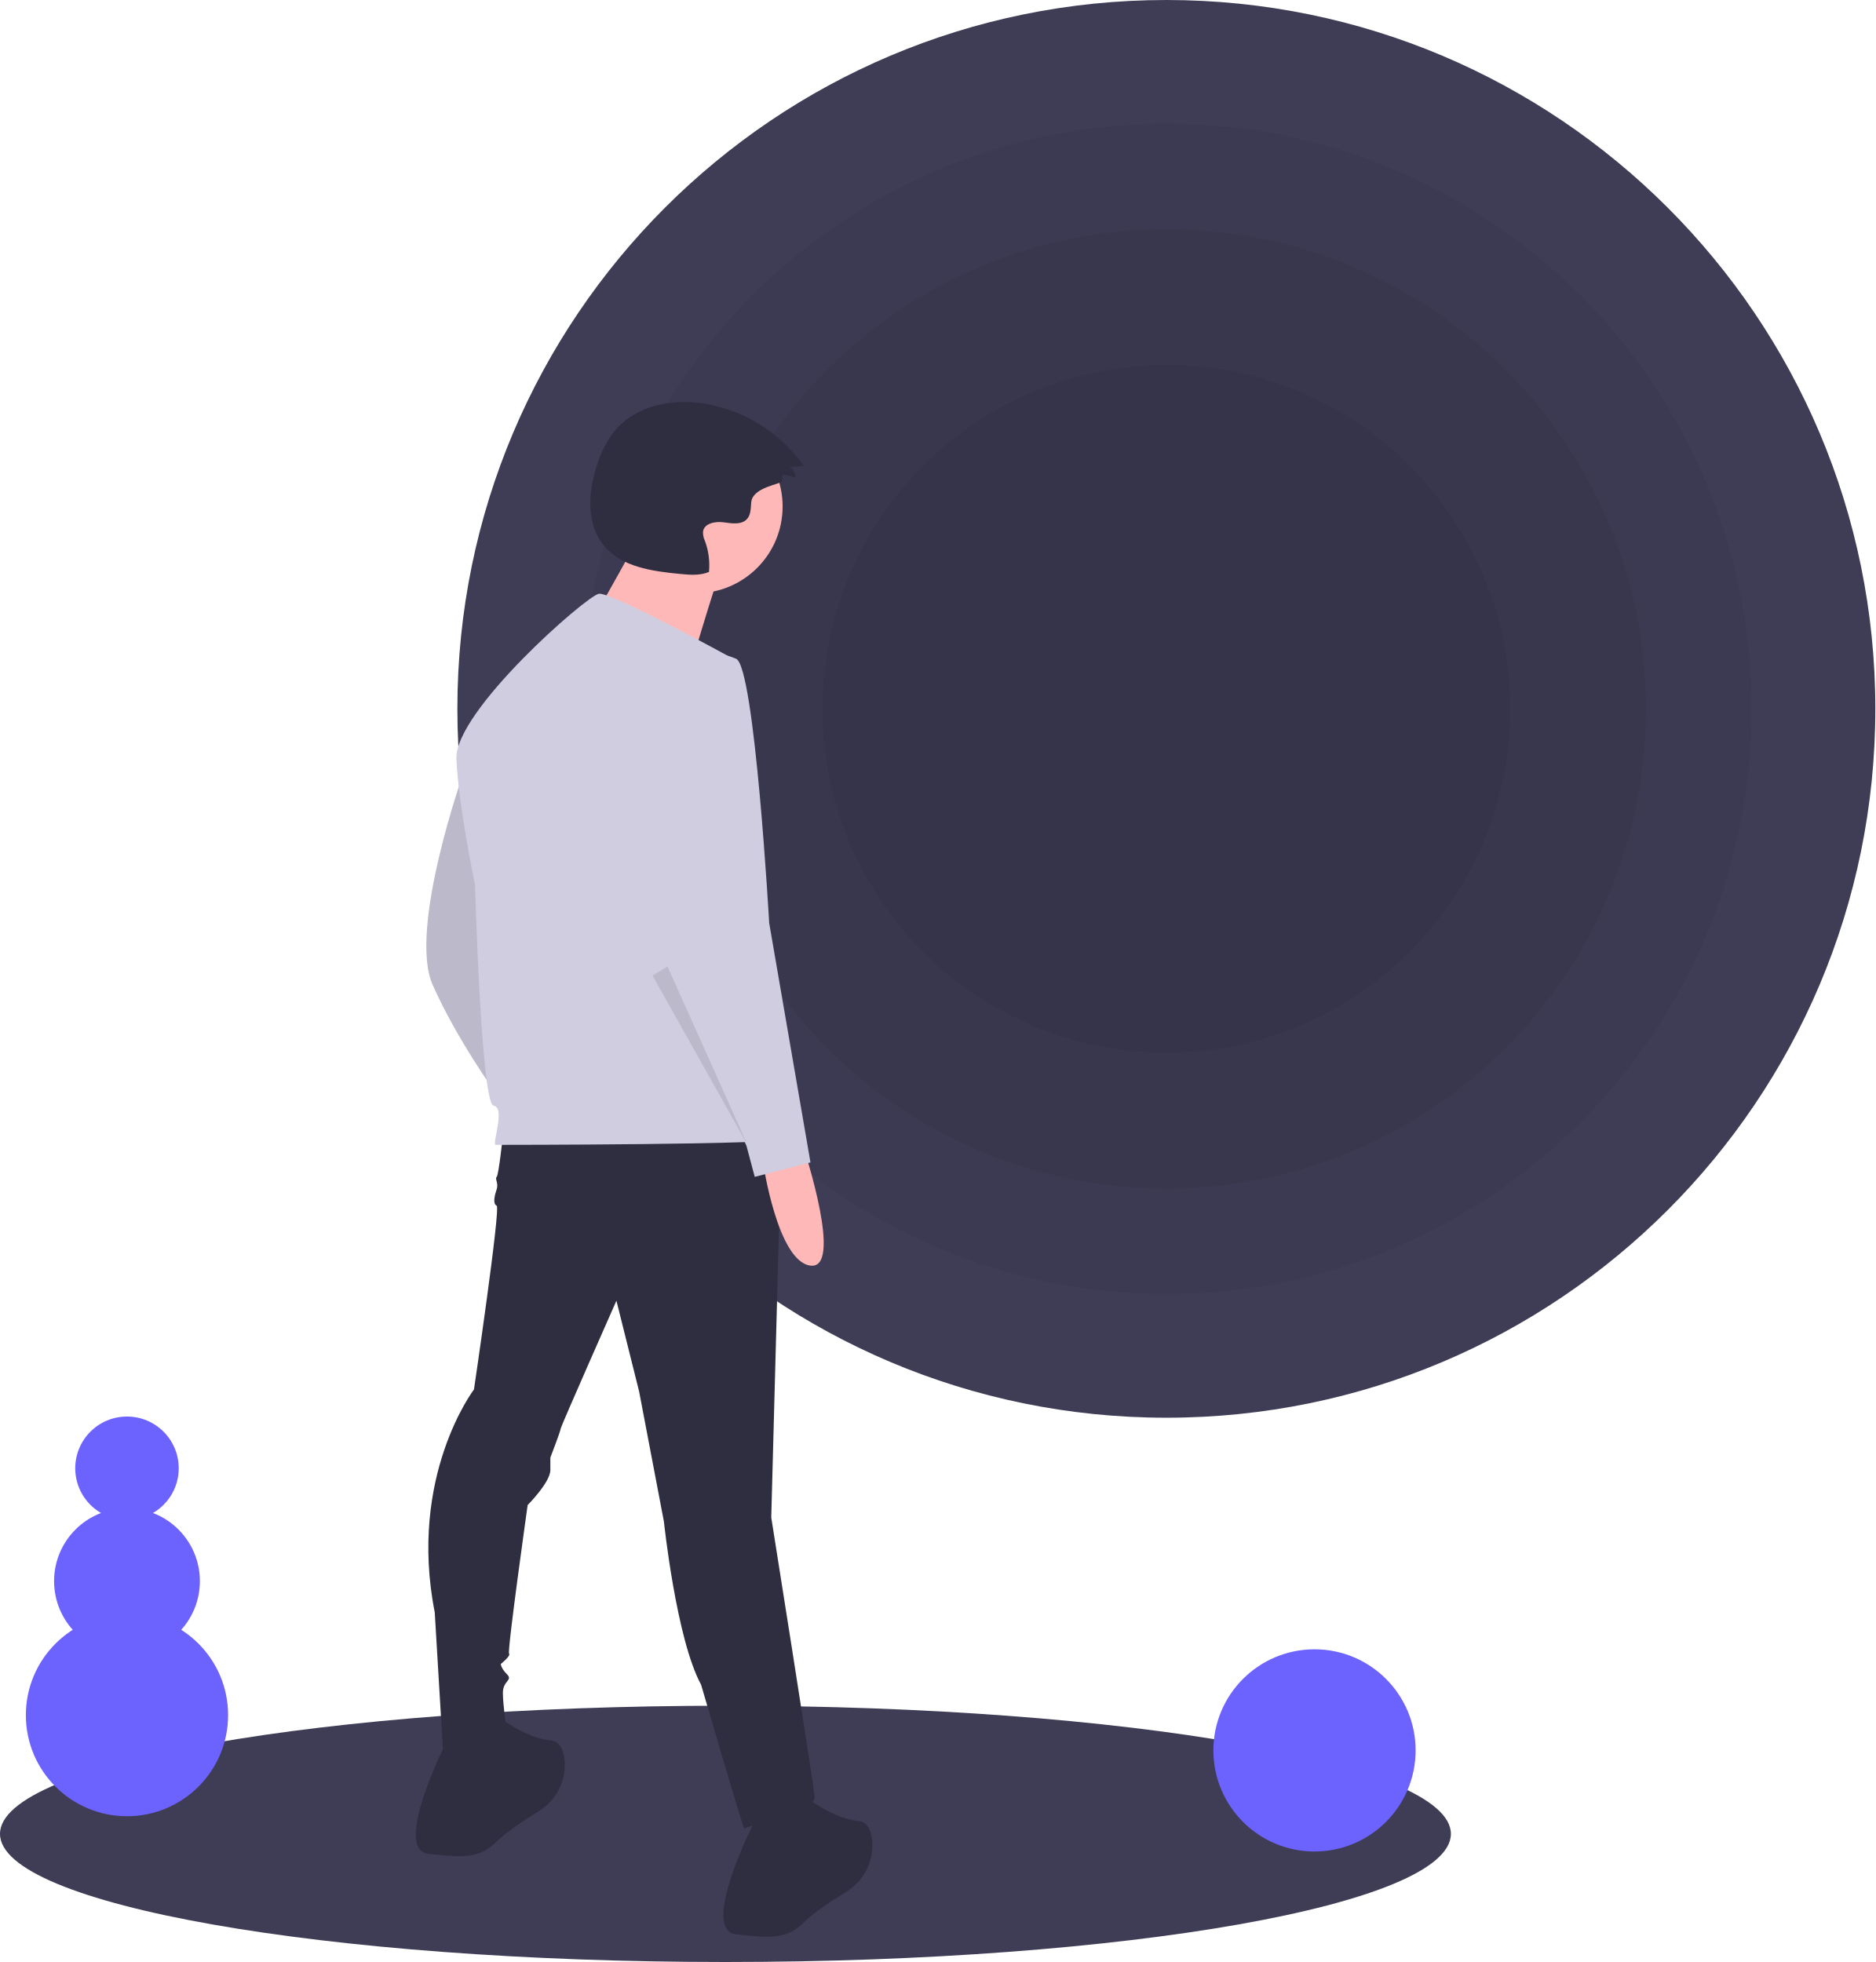
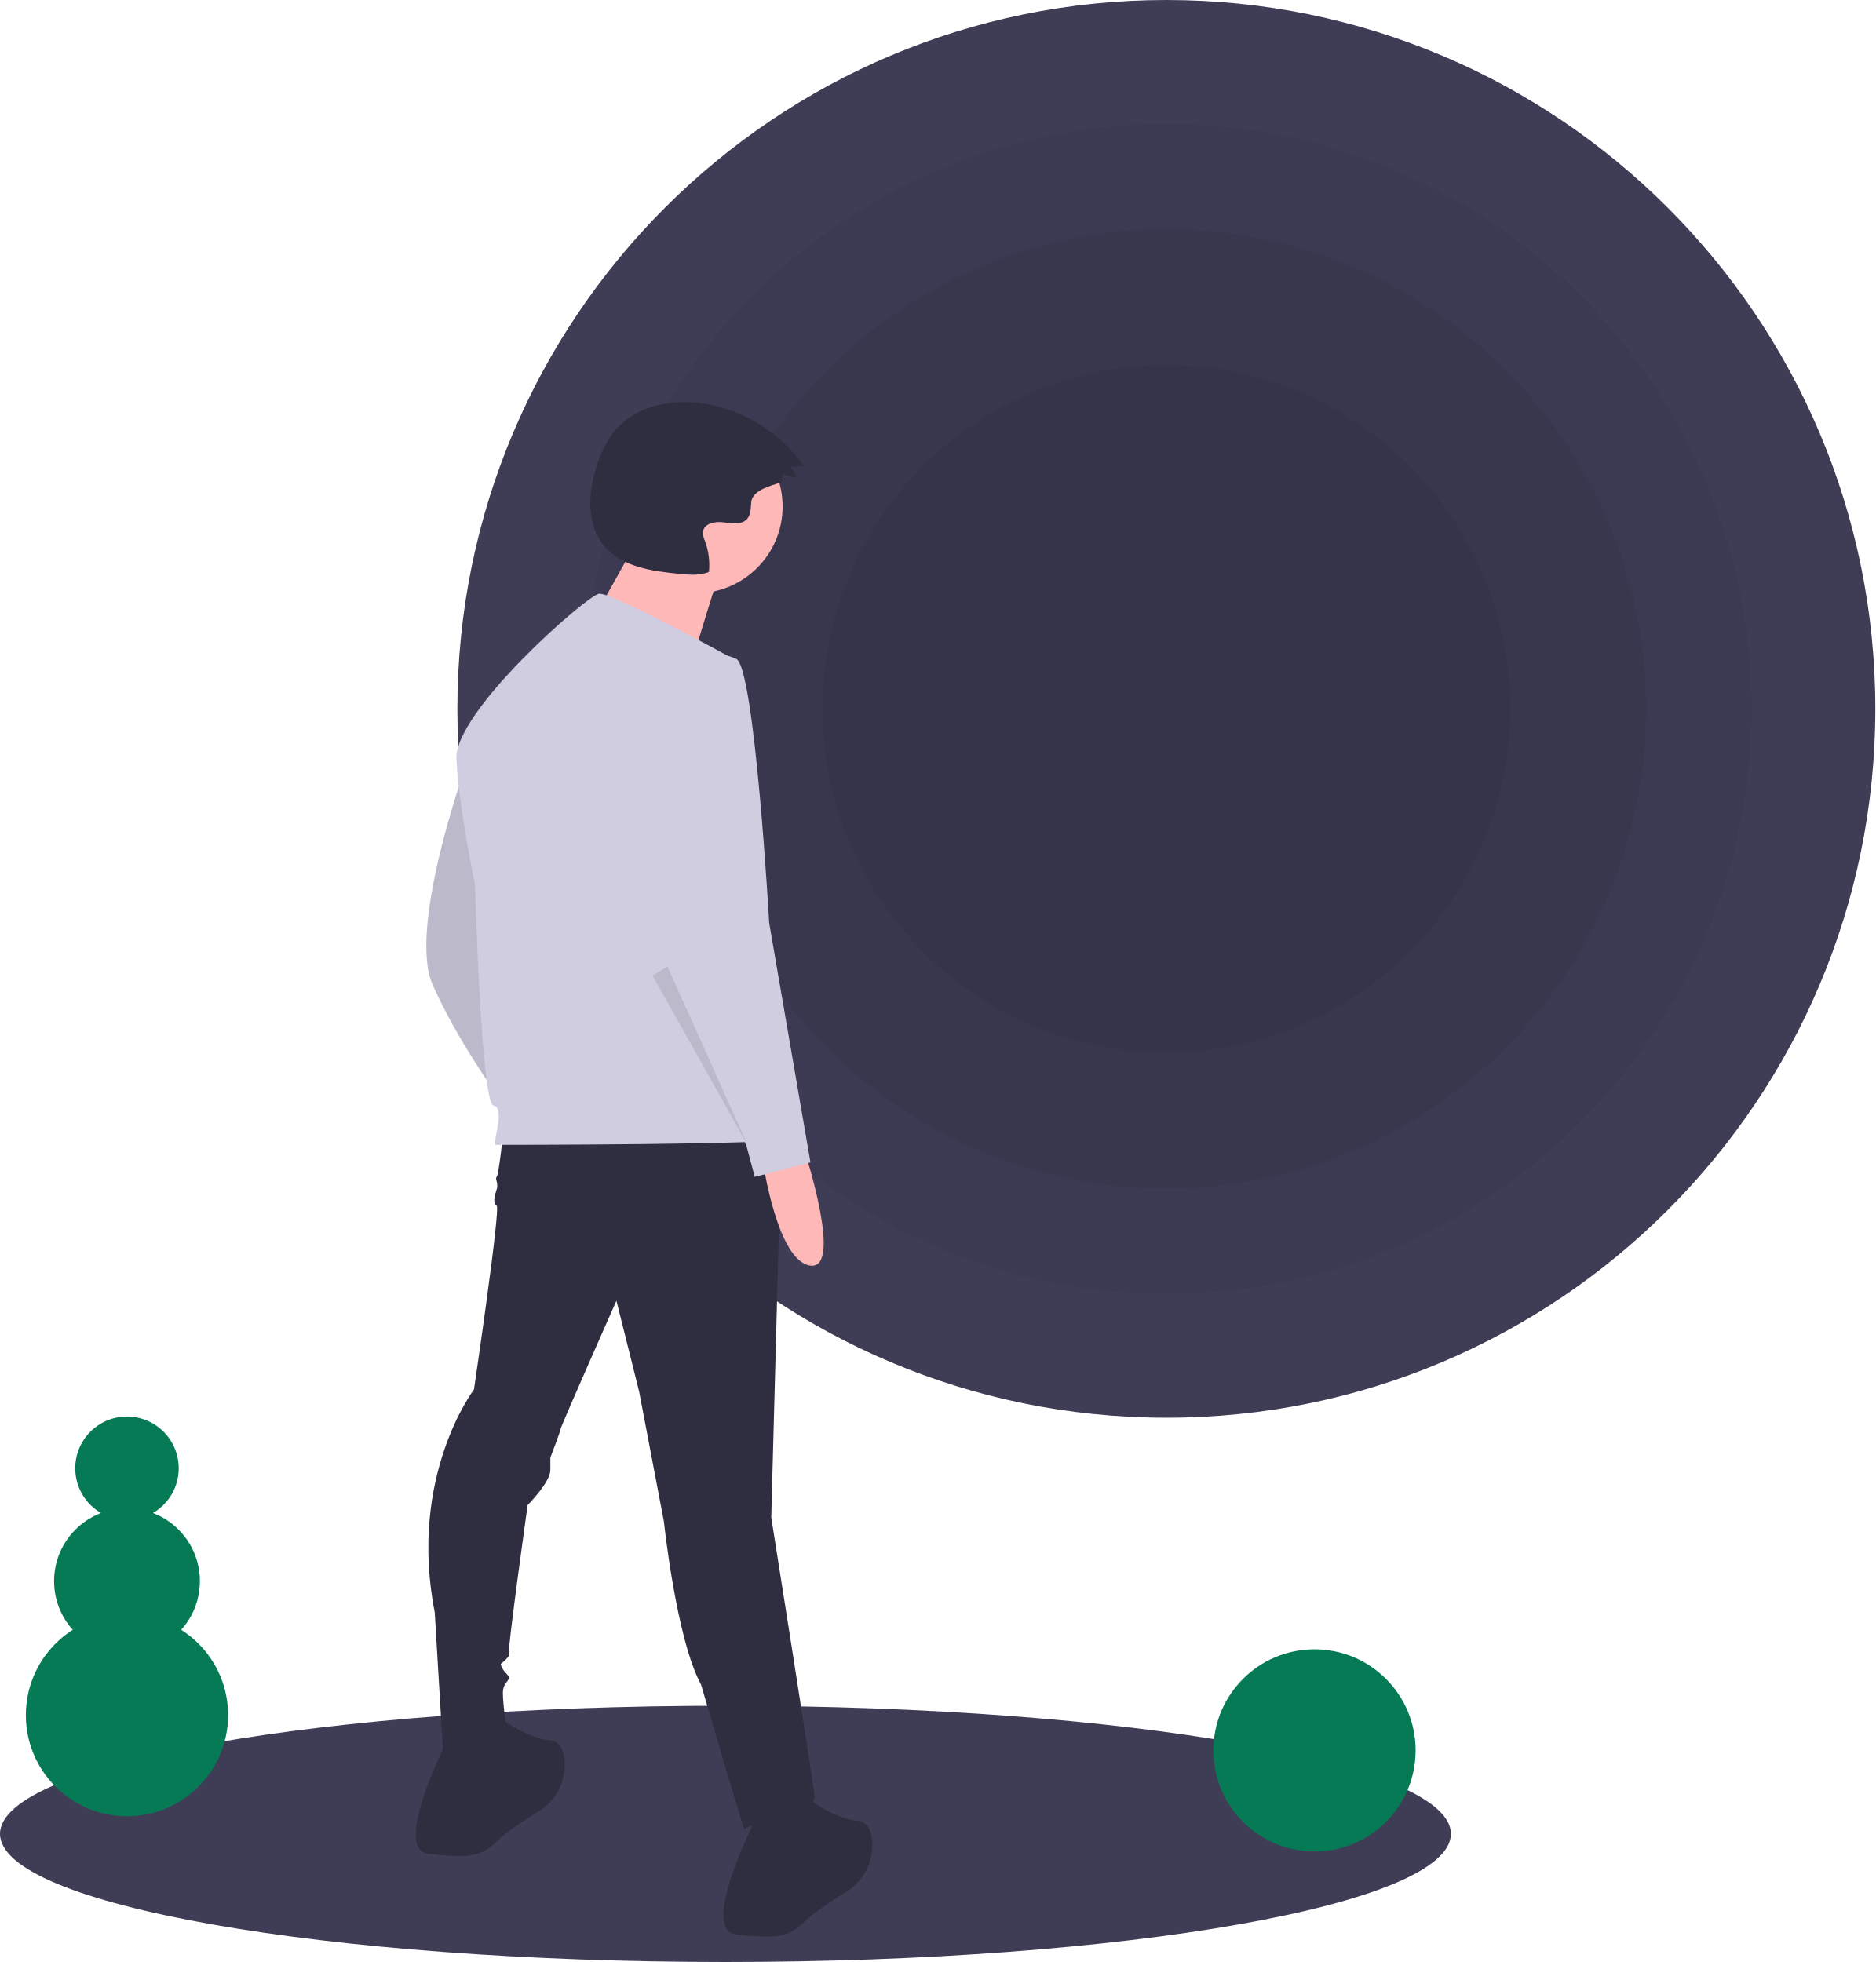
<svg xmlns="http://www.w3.org/2000/svg" data-name="Layer 1" width="797.5" height="834.5" viewBox="0 0 797.5 834.5">
  <ellipse cx="308.5" cy="780" rx="308.5" ry="54.5" fill="#3f3d56" />
  <circle cx="496" cy="301.5" r="301.5" fill="#3f3d56" />
  <circle cx="496" cy="301.5" r="248.898" opacity="0.05" />
  <circle cx="496" cy="301.5" r="203.994" opacity="0.05" />
  <circle cx="496" cy="301.5" r="146.26" opacity="0.05" />
  <path d="M398.42,361.232s-23.704,66.722-13.169,90.426,27.216,46.53,27.216,46.53S406.322,365.622,398.42,361.232Z" transform="translate(-201.25 -32.75)" fill="#d0cde1" />
  <path d="M398.42,361.232s-23.704,66.722-13.169,90.426,27.216,46.53,27.216,46.53S406.322,365.622,398.42,361.232Z" transform="translate(-201.25 -32.75)" opacity="0.1" />
  <path d="M415.101,515.747s-1.756,16.681-2.634,17.558.878,2.634,0,5.268-1.756,6.145,0,7.023-9.657,78.135-9.657,78.135-28.094,36.873-16.681,94.816l3.512,58.821s27.216,1.756,27.216-7.901c0,0-1.756-11.413-1.756-16.681s4.39-5.268,1.756-7.901-2.634-4.39-2.634-4.39,4.39-3.512,3.512-4.39,7.901-63.211,7.901-63.211,9.657-9.657,9.657-14.925v-5.268s4.39-11.413,4.39-12.291,23.704-54.431,23.704-54.431l9.657,38.629,10.535,55.309s5.268,50.042,15.803,69.356c0,0,18.436,63.211,18.436,61.455s30.727-6.145,29.849-14.047-18.436-118.52-18.436-118.52L533.621,513.991Z" transform="translate(-201.25 -32.75)" fill="#2f2e41" />
  <path d="M391.397,772.978s-23.704,46.53-7.901,48.286,21.948,1.756,28.971-5.268c3.84-3.84,11.615-8.991,17.876-12.873a23.117,23.117,0,0,0,10.969-21.982c-.463-4.295-2.068-7.834-6.019-8.164-10.535-.878-22.826-10.535-22.826-10.535Z" transform="translate(-201.25 -32.75)" fill="#2f2e41" />
  <path d="M522.208,807.217s-23.704,46.53-7.901,48.286,21.948,1.756,28.971-5.268c3.84-3.84,11.615-8.991,17.876-12.873a23.117,23.117,0,0,0,10.969-21.982c-.463-4.295-2.068-7.834-6.019-8.164-10.535-.878-22.826-10.535-22.826-10.535Z" transform="translate(-201.25 -32.75)" fill="#2f2e41" />
  <circle cx="295.905" cy="215.433" r="36.905" fill="#ffb8b8" />
  <path d="M473.43,260.308S447.07,308.812,444.961,308.812,492.41,324.628,492.41,324.628s13.707-46.394,15.816-50.612Z" transform="translate(-201.25 -32.75)" fill="#ffb8b8" />
  <path d="M513.867,313.385s-52.675-28.971-57.943-28.094-61.455,50.042-60.577,70.234,7.901,53.553,7.901,53.553,2.634,93.06,7.901,93.938-.878,16.681.878,16.681,122.909,0,123.787-2.634S513.867,313.385,513.867,313.385Z" transform="translate(-201.25 -32.75)" fill="#d0cde1" />
  <path d="M543.278,521.892s16.681,50.92,2.634,49.164-20.192-43.896-20.192-43.896Z" transform="translate(-201.25 -32.75)" fill="#ffb8b8" />
  <path d="M498.504,310.313s-32.483,7.023-27.216,50.92,14.925,87.792,14.925,87.792l32.483,71.112,3.512,13.169,23.704-6.145L528.353,425.321s-6.145-108.863-14.047-112.374A34,34,0,0,0,498.504,310.313Z" transform="translate(-201.25 -32.75)" fill="#d0cde1" />
  <polygon points="277.5 414.958 317.885 486.947 283.86 411.09 277.5 414.958" opacity="0.1" />
  <path d="M533.896,237.316l.122-2.82,5.61,1.396a6.27,6.27,0,0,0-2.514-4.615l5.976-.334a64.477,64.477,0,0,0-43.124-26.651c-12.926-1.873-27.318.838-36.182,10.43-4.299,4.653-7.001,10.57-8.922,16.607-3.539,11.118-4.26,24.372,3.12,33.409,7.501,9.185,20.602,10.984,32.406,12.121,4.153.4,8.506.772,12.355-.839a29.721,29.721,0,0,0-1.654-13.037,8.687,8.687,0,0,1-.879-4.152c.525-3.512,5.209-4.396,8.728-3.922s7.75,1.2,10.062-1.494c1.593-1.856,1.499-4.559,1.71-6.996C521.282,239.785,533.836,238.707,533.896,237.316Z" transform="translate(-201.25 -32.75)" fill="#2f2e41" />
-   <circle cx="559" cy="744.5" r="43" fill="#6c63ff" />
-   <circle cx="54" cy="729.5" r="43" fill="#6c63ff" />
-   <circle cx="54" cy="672.5" r="31" fill="#6c63ff" />
-   <circle cx="54" cy="624.5" r="22" fill="#6c63ff" />
+   <circle cx="559" cy="744.5" r="43" fill="#057a55" />
+   <circle cx="54" cy="729.5" r="43" fill="#057a55" />
+   <circle cx="54" cy="672.5" r="31" fill="#057a55" />
+   <circle cx="54" cy="624.5" r="22" fill="#057a55" />
</svg>
